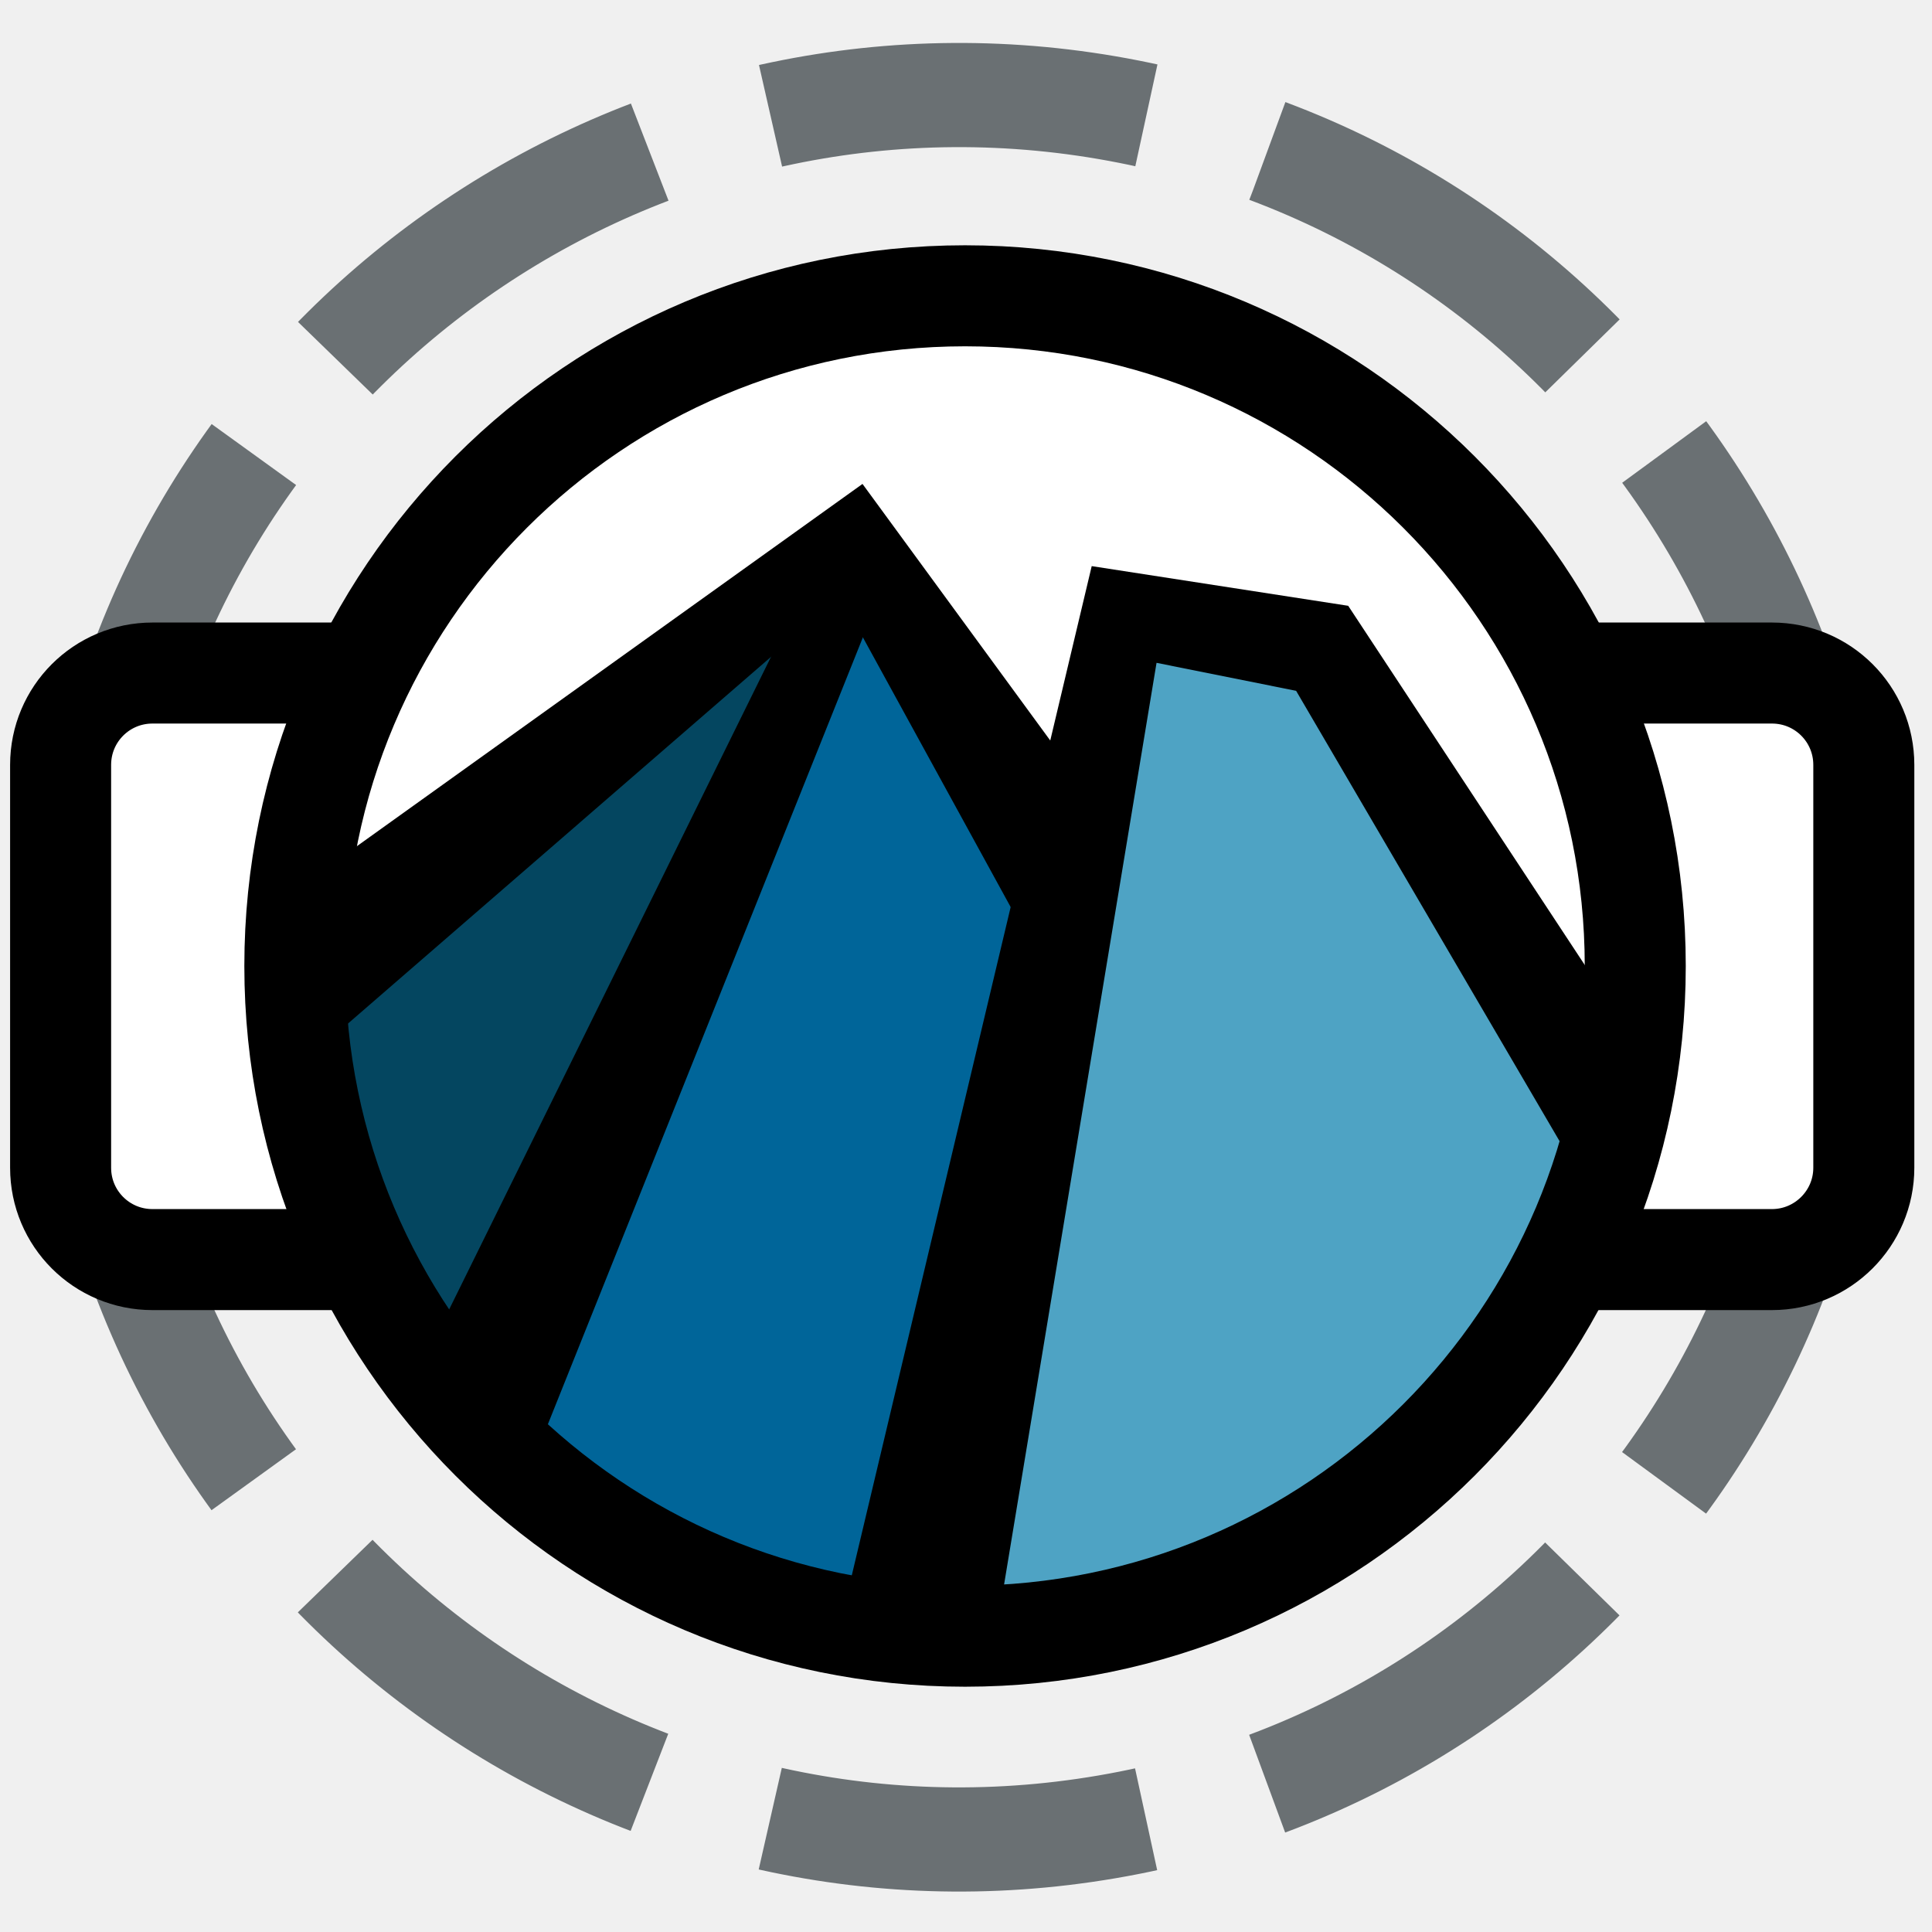
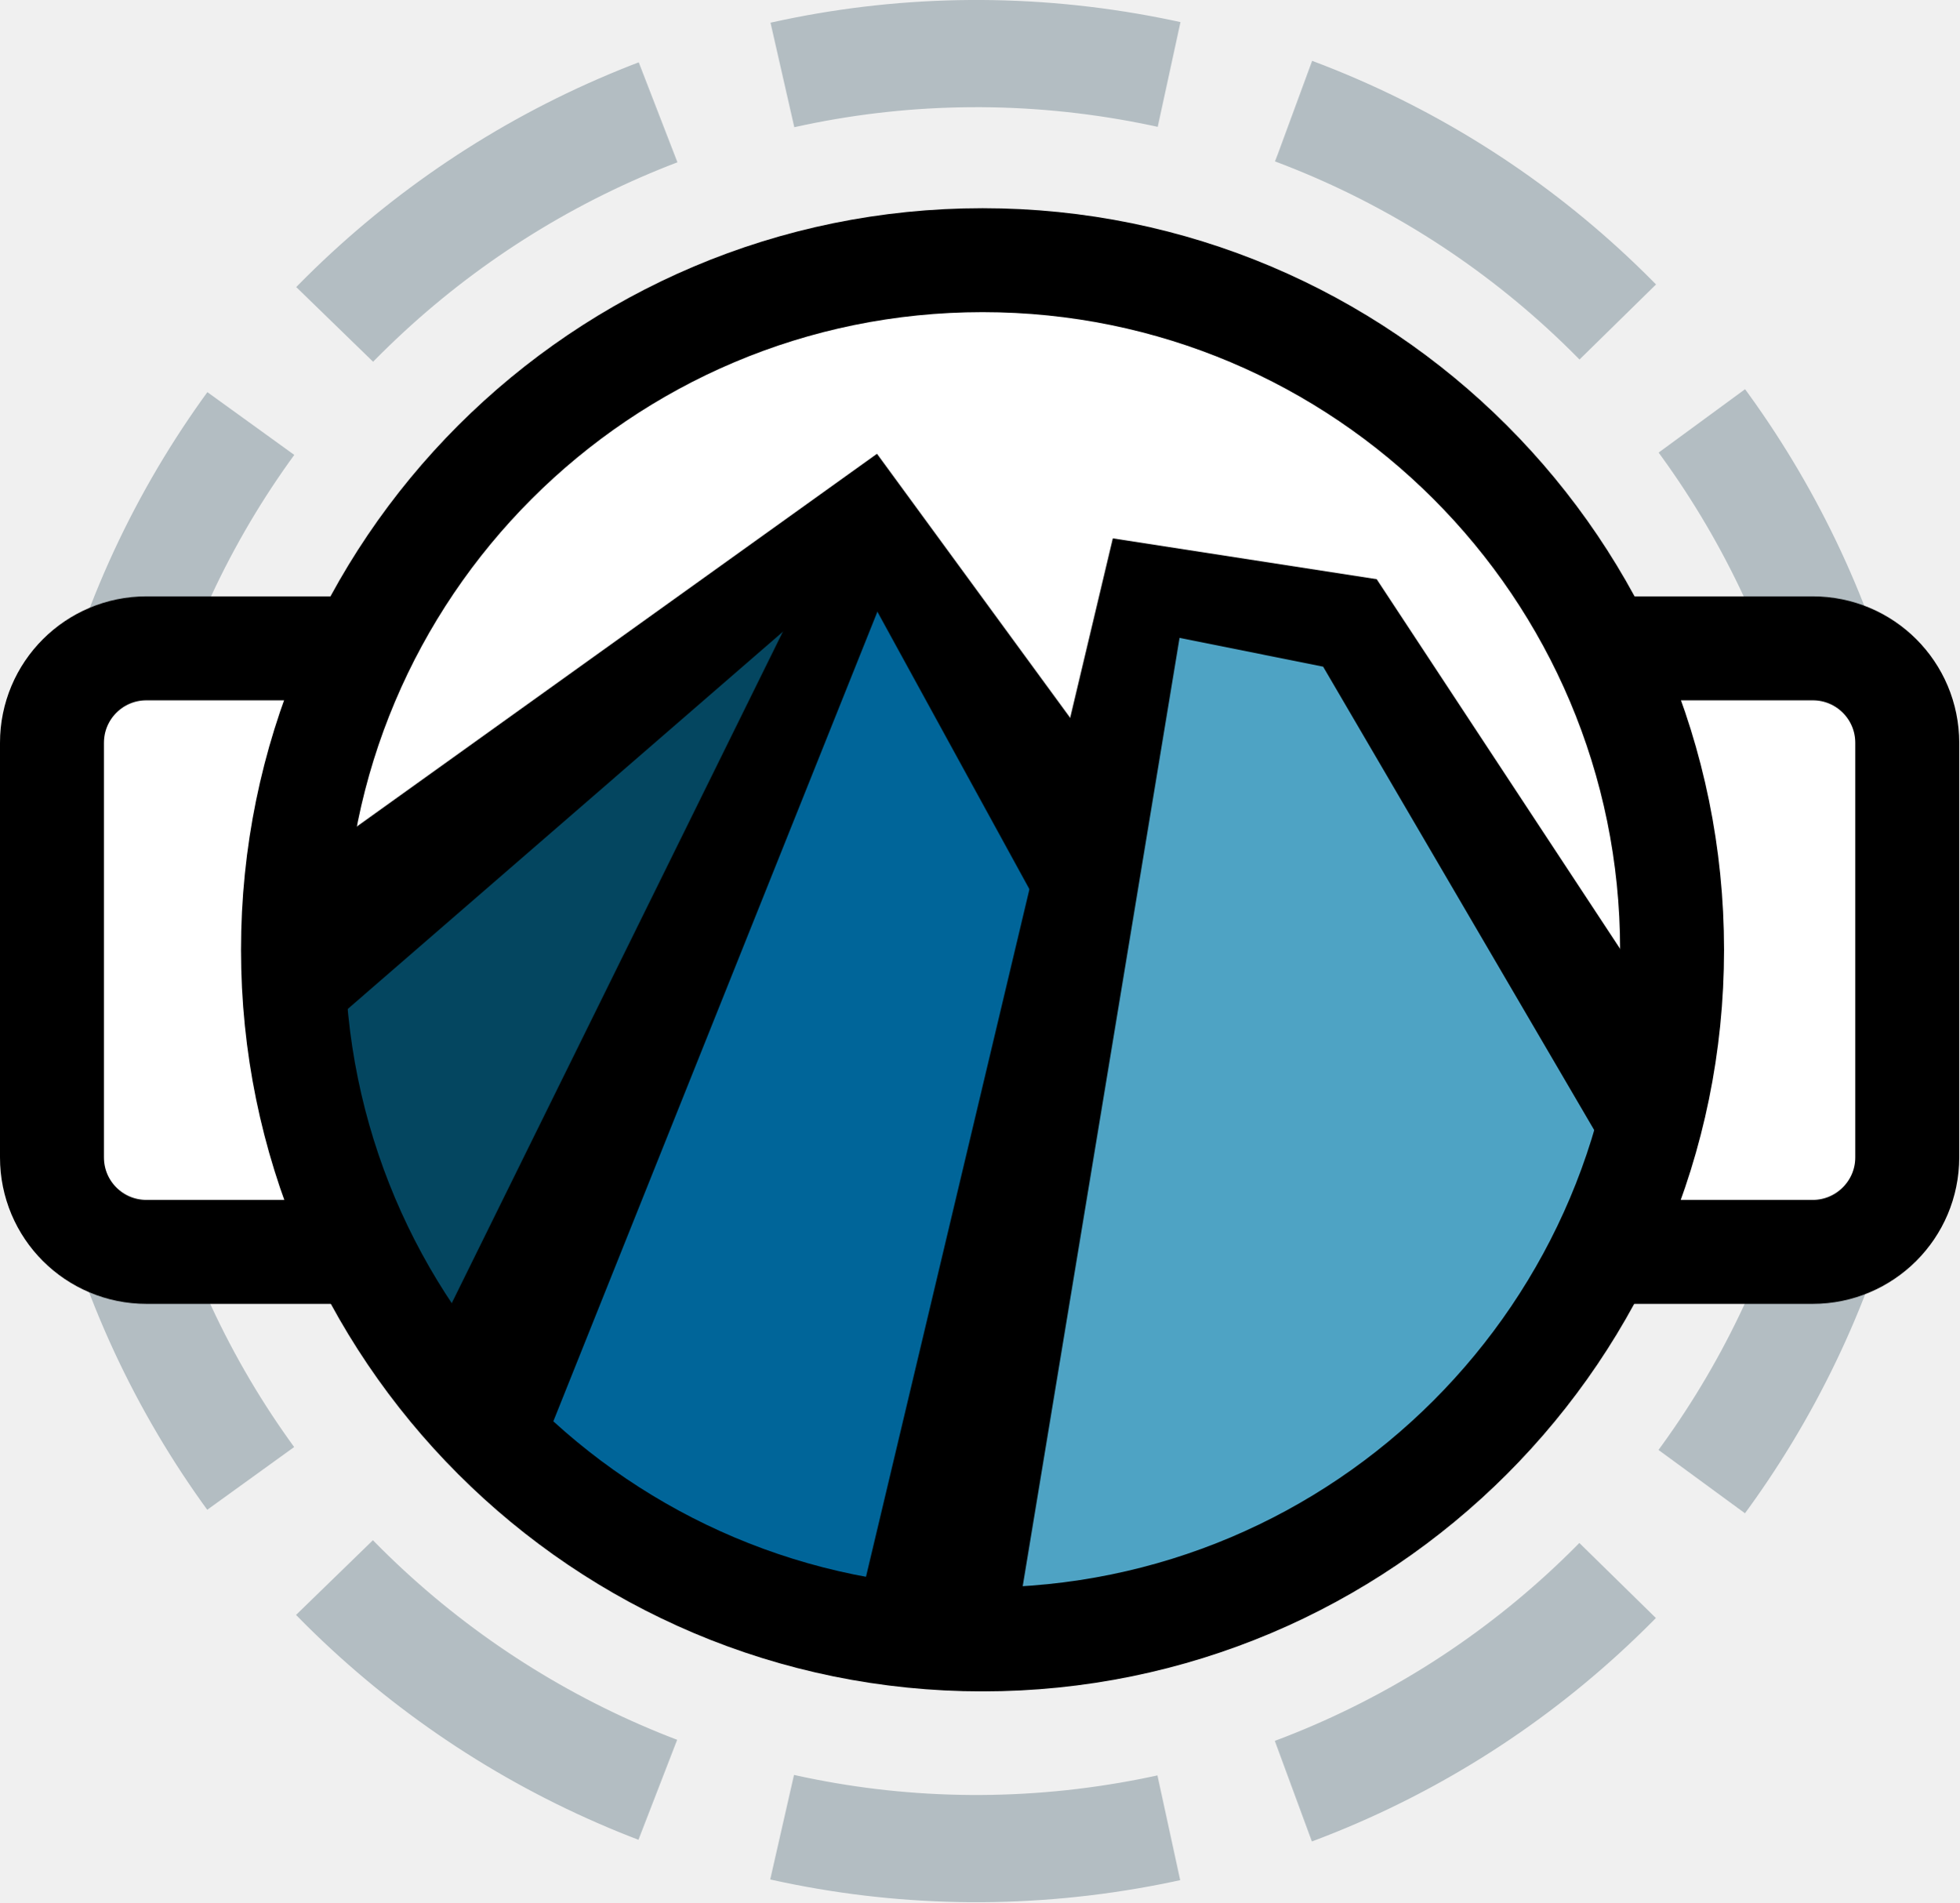
- <svg xmlns="http://www.w3.org/2000/svg" xmlns:xlink="http://www.w3.org/1999/xlink" enable-background="new 0 0 612 612" version="1.1" viewBox="0 0 612 612" xml:space="preserve">
-   <style type="text/css">
- 	.st0{fill:none;stroke:#6A7073;stroke-width:33;stroke-miterlimit:10;stroke-dasharray:120,40;}
- 	.st1{fill:#FFFFFF;stroke:#000000;stroke-width:32;stroke-miterlimit:10;}
- 	.st2{display:none;fill:#161616;stroke:#000000;stroke-width:32;stroke-miterlimit:10;}
- 	.st3{clip-path:url(#XMLID_00000133498038049796904260000016962830729436535680_);}
- 	.st4{fill:#006599;}
- 	.st5{fill:#044660;}
- 	.st6{fill:#4EA3C4;}
- </style>
-   <path class="st0" d="m32.8 359.6c29.6 149.9 175 247.4 324.9 217.8s247.4-175 217.8-324.9" />
-   <path class="st0" d="M32.8,253.1C62.4,103.3,207.9,5.8,357.7,35.4s247.4,175,217.8,324.9" />
-   <path class="st1" d="m149.4 399h-101.1c-16.1 0-29.1-13-29.1-29.1v-127.6c0-16.1 13-29.1 29.1-29.1h101.1c16.1 0 29.1 13 29.1 29.1v127.6c0 16.1-13 29.1-29.1 29.1z" />
-   <path class="st1" d="m561.3 399h-101.1c-16.1 0-29.1-13-29.1-29.1v-127.6c0-16.1 13-29.1 29.1-29.1h101.1c16.1 0 29.1 13 29.1 29.1v127.6c0 16.1-13.1 29.1-29.1 29.1z" />
-   <rect class="st2" x="-212.4" y="-185.4" width="1316.1" height="1064.9" />
+ <svg xmlns="http://www.w3.org/2000/svg" id="Layer_1" version="1.1" viewBox="0 0 603.2 585.59">
  <defs>
-     <circle id="a" cx="305.7" cy="306" r="212.3" />
+     <clipPath id="clippath">
+       <circle cx="302.5" cy="292.39" r="212.3" style="fill: none;" />
+     </clipPath>
  </defs>
-   <use fill="#FFFFFF" xlink:href="#a" />
-   <clipPath id="b">
-     <use xlink:href="#a" />
-   </clipPath>
-   <g clip-path="url(#b)">
-     <g transform="matrix(1.1222 0 0 1.1222 -26.637 -12.567)">
-       <path class="st4" d="m151.7 480 105.2-315.4 79.3 100.8-87.6 256" />
-       <path class="st5" d="m72.5 343 194.8-181.1-150.6 287.5" />
-       <path class="st6" d="m295.3 530.2 40.5-350.8 64.1 15.2 125.4 231.7" />
-       <path d="m257.7 163.5-141 285.9 35 30.5 124.7-311.5-18.7-4.9z" />
-       <path d="m331.9 171-83.3 350.4 46.7 8.8 54.9-331.9 39.4 7.9 131.1 224.1 22.7-36.9-139.1-211.2-72.4-11.2z" />
-       <path d="m267.2 147.8-194.7 139.5v55.7l188.5-163.4 53.7 98 14.7-44.8-62.2-85z" />
+   <path d="M29.6,345.99c29.6,149.9,175,247.4,324.9,217.8,149.9-29.6,247.4-175,217.8-324.9" style="fill: none; stroke: #b3bdc2; stroke-dasharray: 120 40; stroke-miterlimit: 10; stroke-width: 33px;" />
+   <path d="M29.6,239.49C59.2,89.69,204.7-7.81,354.5,21.79c149.8,29.6,247.4,175,217.8,324.9" style="fill: none; stroke: #b3bdc2; stroke-dasharray: 120 40; stroke-miterlimit: 10; stroke-width: 33px;" />
+   <path d="M146.2,385.39H45.1c-16.1,0-29.1-13-29.1-29.1v-127.6c0-16.1,13-29.1,29.1-29.1h101.1c16.1,0,29.1,13,29.1,29.1v127.6c0,16.1-13,29.1-29.1,29.1Z" style="fill: #fff; stroke: #000; stroke-miterlimit: 10; stroke-width: 32px;" />
+   <path d="M558.1,385.39h-101.1c-16.1,0-29.1-13-29.1-29.1v-127.6c0-16.1,13-29.1,29.1-29.1h101.1c16.1,0,29.1,13,29.1,29.1v127.6c0,16.1-13.1,29.1-29.1,29.1Z" style="fill: #fff; stroke: #000; stroke-miterlimit: 10; stroke-width: 32px;" />
+   <rect x="-215.6" y="-199.01" width="1316.1" height="1064.9" style="display: none; fill: #161616; stroke: #000; stroke-miterlimit: 10; stroke-width: 32px;" />
+   <circle id="a" cx="302.5" cy="292.39" r="212.3" style="fill: #fff;" />
+   <g style="clip-path: url(#clippath);">
+     <g>
+       <path d="M140.4,512.48l118.06-353.94,88.99,113.12-98.3,287.28" style="fill: #006599;" />
+       <path d="M51.52,358.74l218.6-203.23L101.12,478.14" style="fill: #044660;" />
+       <path d="M301.55,568.82l45.45-393.67,71.93,17.06,140.72,260.01" style="fill: #4ea3c4;" />
+       <path d="M259.35,157.31L101.12,478.14l39.28,34.23,139.94-349.57-20.99-5.5Z" />
+       <path d="M342.62,165.72l-93.48,393.22,52.41,9.88,61.61-372.46,44.21,8.87,147.12,251.49,25.47-41.41-156.1-237.01-81.25-12.57h0Z" />
+       <path d="M270.01,139.69L51.52,296.24v62.51l211.53-183.37,60.26,109.98,16.5-50.27-69.8-95.39Z" />
    </g>
  </g>
-   <use fill="none" stroke="#000000" stroke-miterlimit="10" stroke-width="32" xlink:href="#a" />
+   <circle id="a1" data-name="a" cx="302.5" cy="292.39" r="212.3" style="fill: none; stroke: #000; stroke-miterlimit: 10; stroke-width: 32px;" />
</svg>
